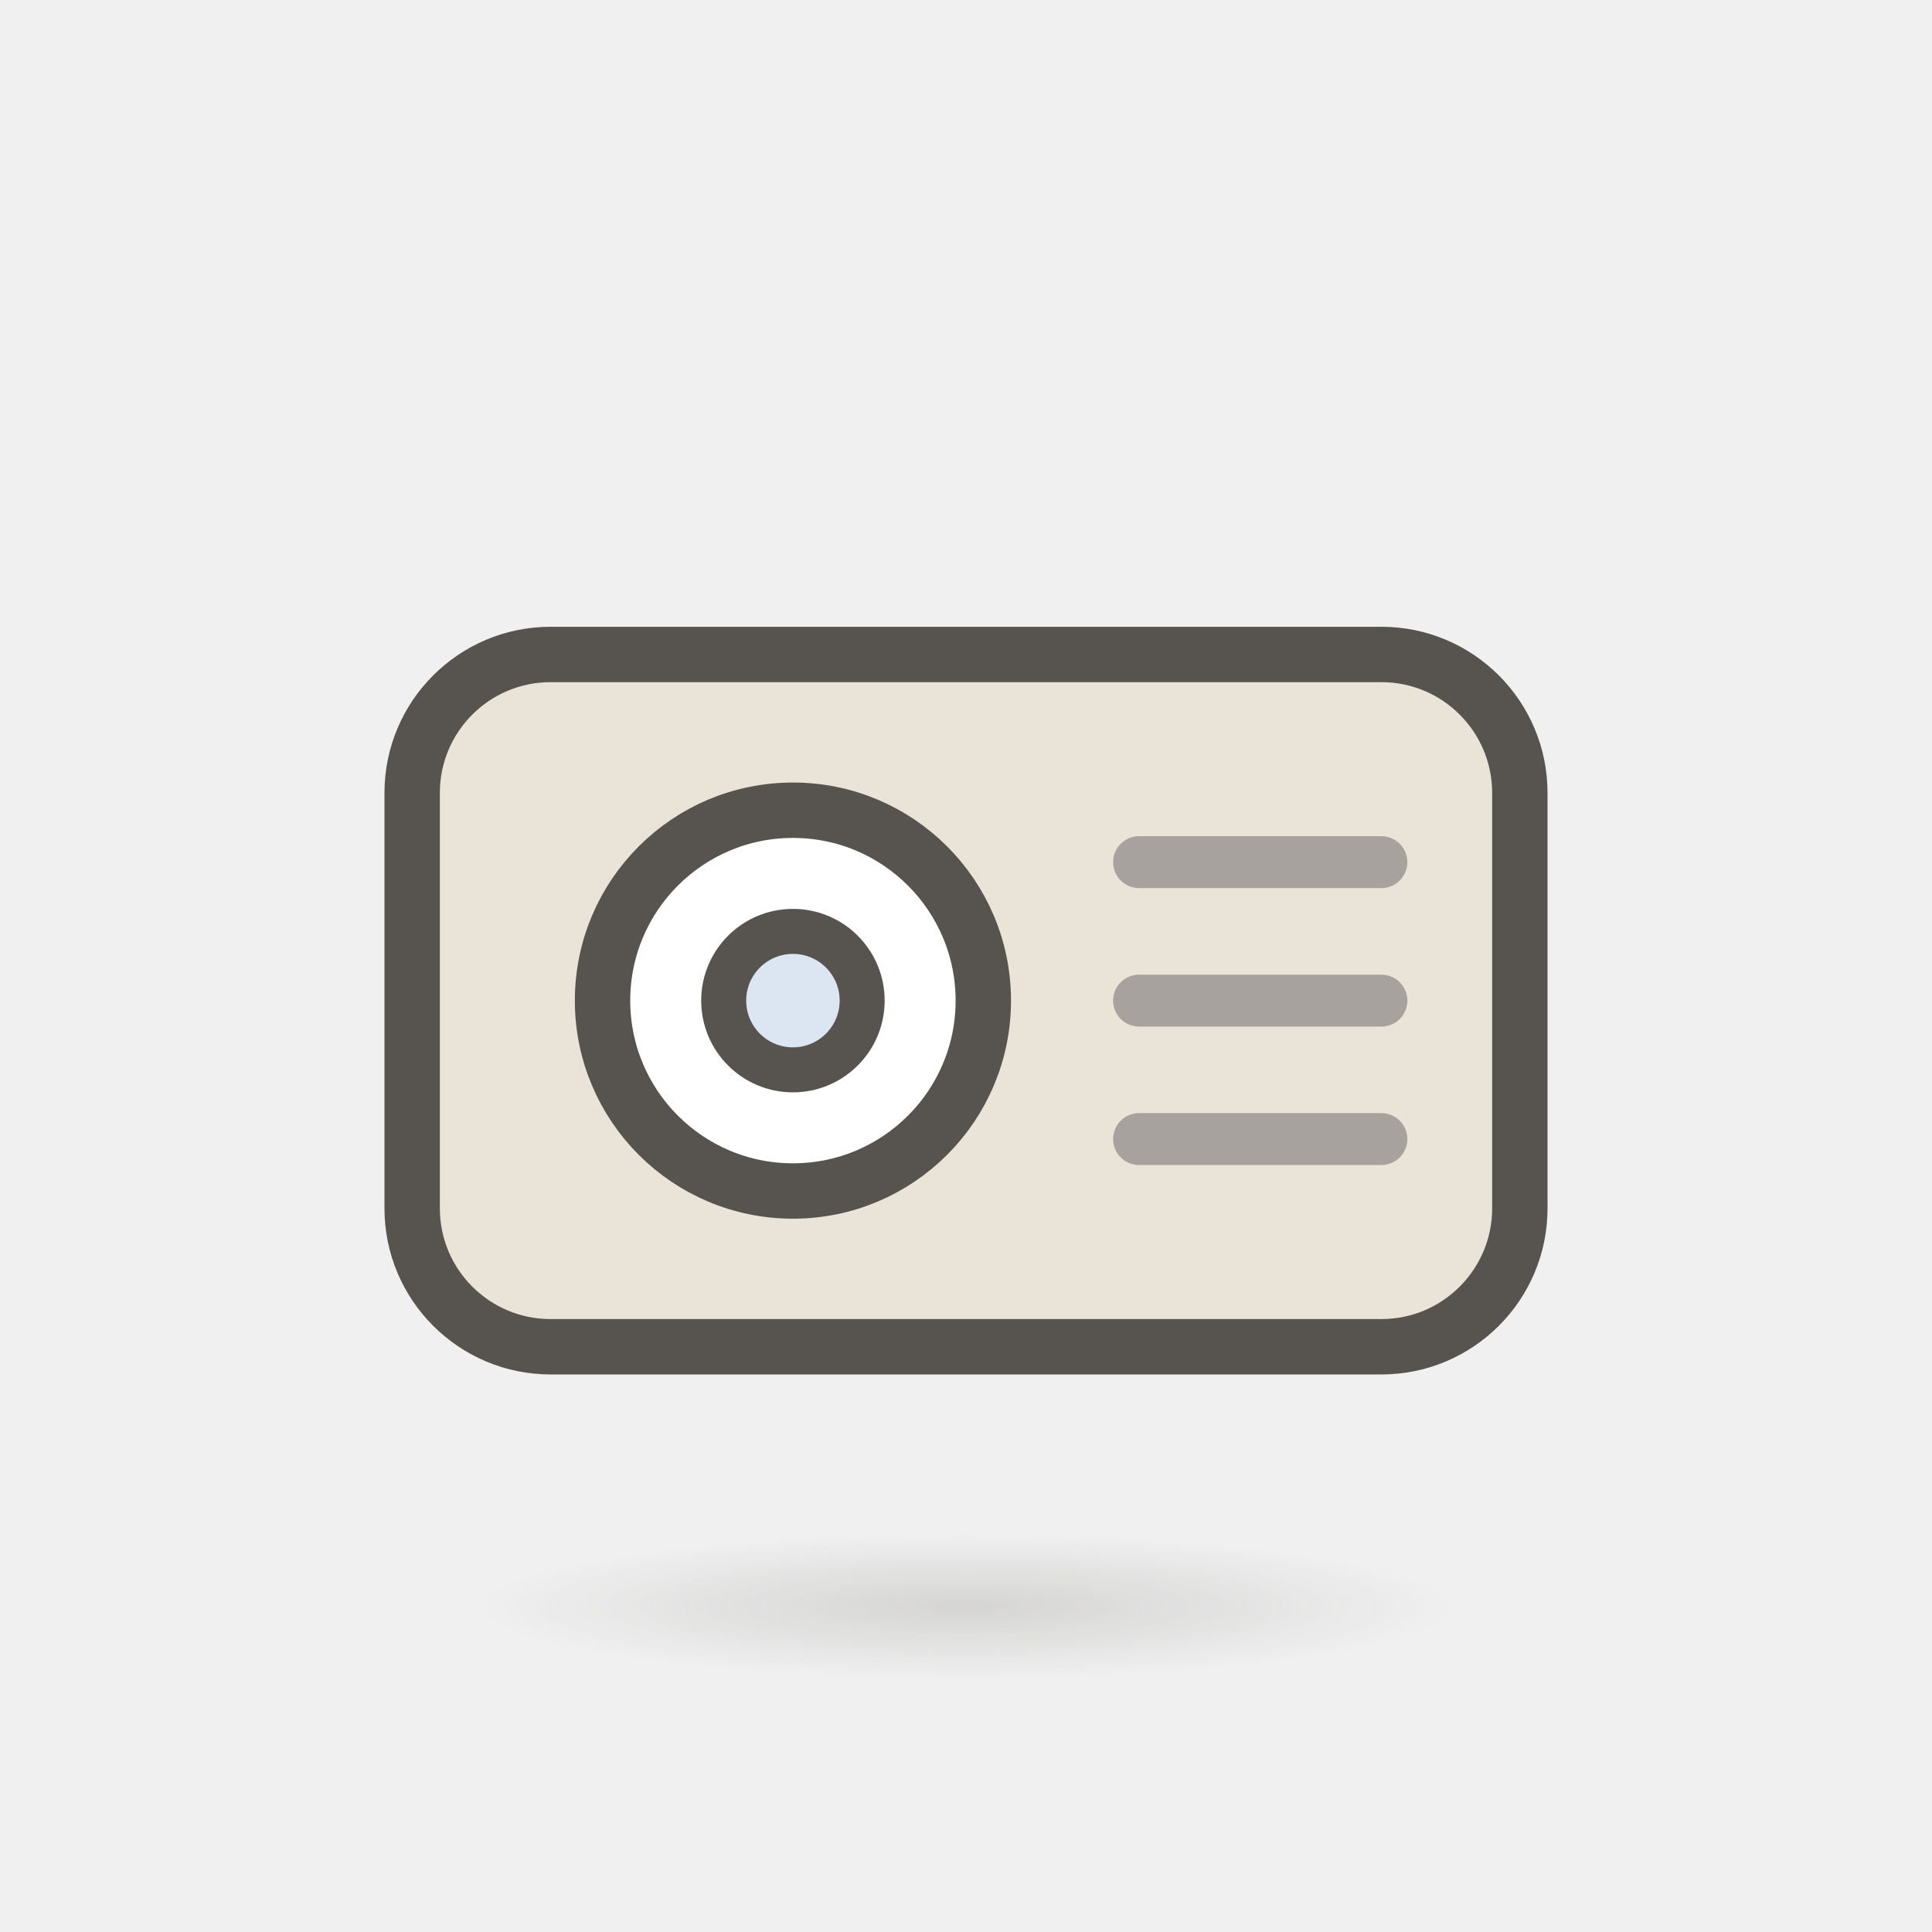
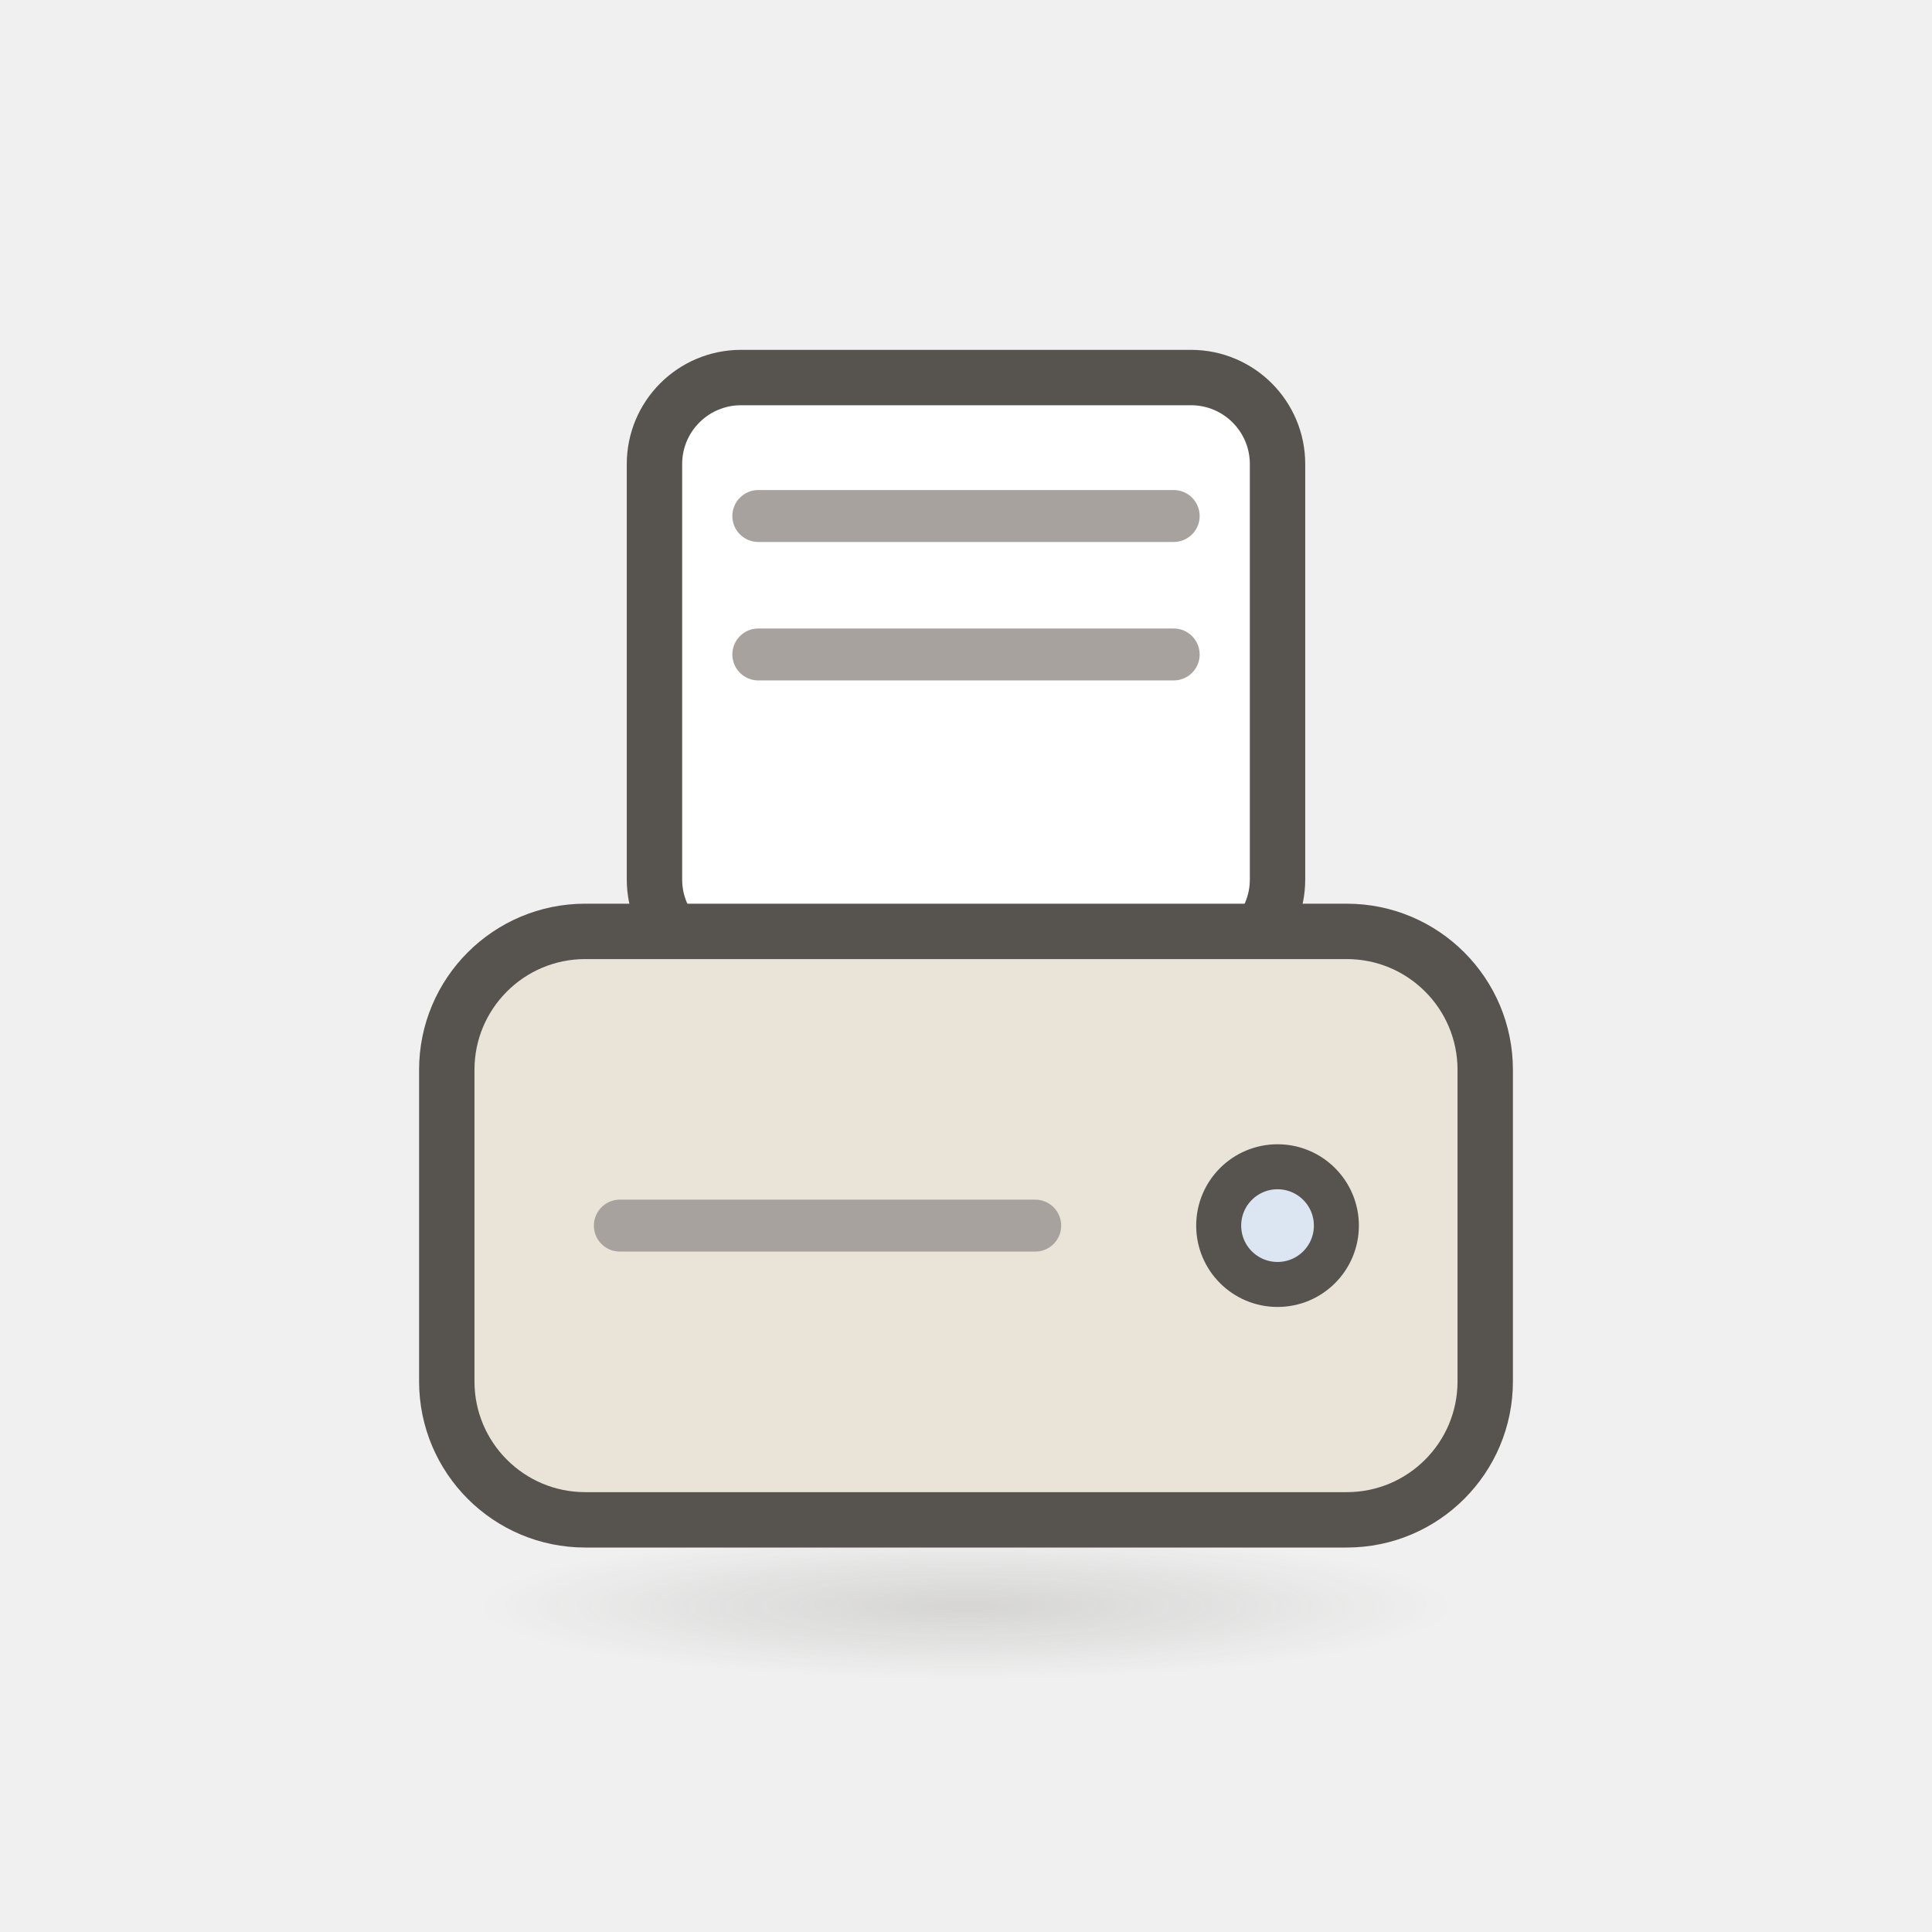
<svg xmlns="http://www.w3.org/2000/svg" viewBox="0 0 96 96" fill="none" stroke-linecap="round" stroke-linejoin="round">
  <g transform="translate(48 48) scale(0.86) translate(-48 -48)">
    <defs>
      <radialGradient id="sh">
        <stop offset="0" stop-color="#57534E" stop-opacity="0.17" />
        <stop offset="0.62" stop-color="#57534E" stop-opacity="0.07" />
        <stop offset="1" stop-color="#57534E" stop-opacity="0" />
      </radialGradient>
    </defs>
    <ellipse cx="48" cy="85" rx="28" ry="4.2" fill="url(#sh)" />
    <g stroke="#57534E" stroke-width="3.2">
-       <rect x="16" y="30" width="64" height="40" rx="8" fill="#E9E3D8" />
-       <circle cx="38" cy="50" r="11" fill="#FFFFFF" />
-       <circle cx="38" cy="50" r="4" fill="#DCE6F2" stroke-width="2.6" />
-       <path d="M58 42h14M58 50h14M58 58h14" stroke="#A8A29E" stroke-width="3" />
+       <rect x="30" y="14" width="36" height="34" rx="5" fill="#FFFFFF" />
+       <path d="M36 22h24M36 30h24" stroke="#A8A29E" stroke-width="3" />
+       <rect x="18" y="46" width="60" height="34" rx="8" fill="#E9E3D8" />
+       <circle cx="66" cy="63" r="3.4" fill="#DCE6F2" stroke-width="2.6" />
+       <path d="M28 63h24" stroke="#A8A29E" stroke-width="3" />
    </g>
  </g>
</svg>
